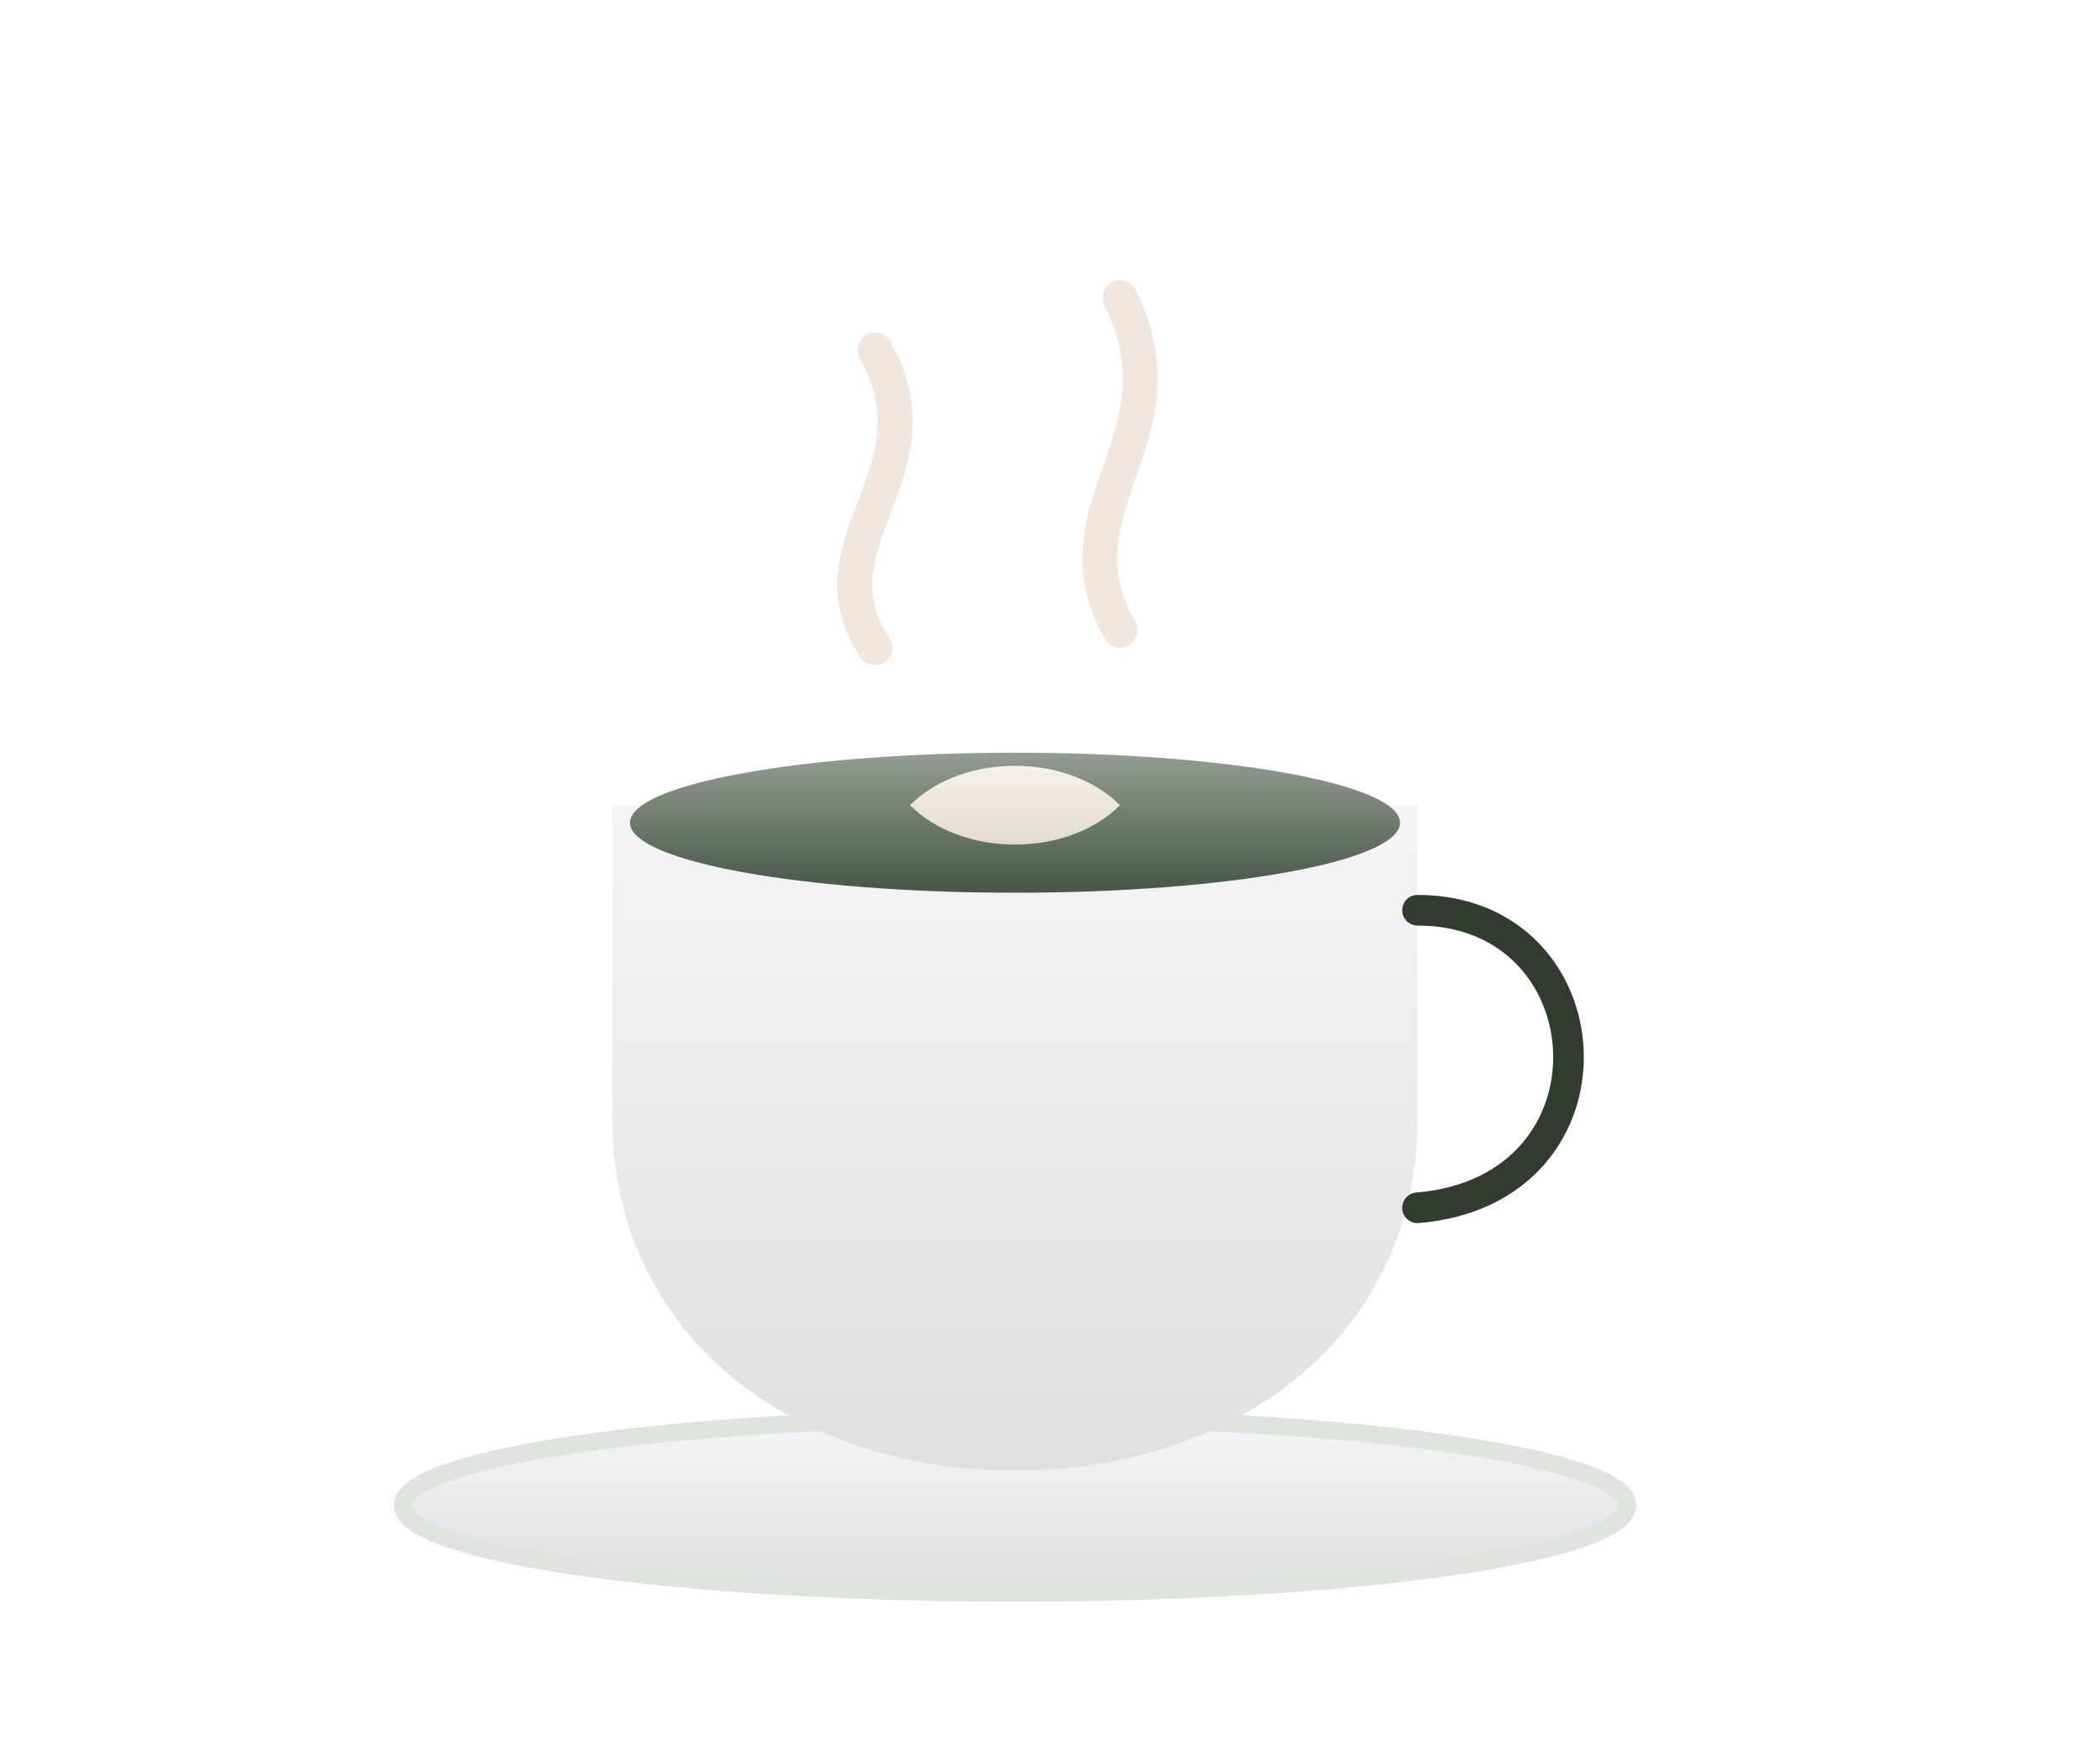
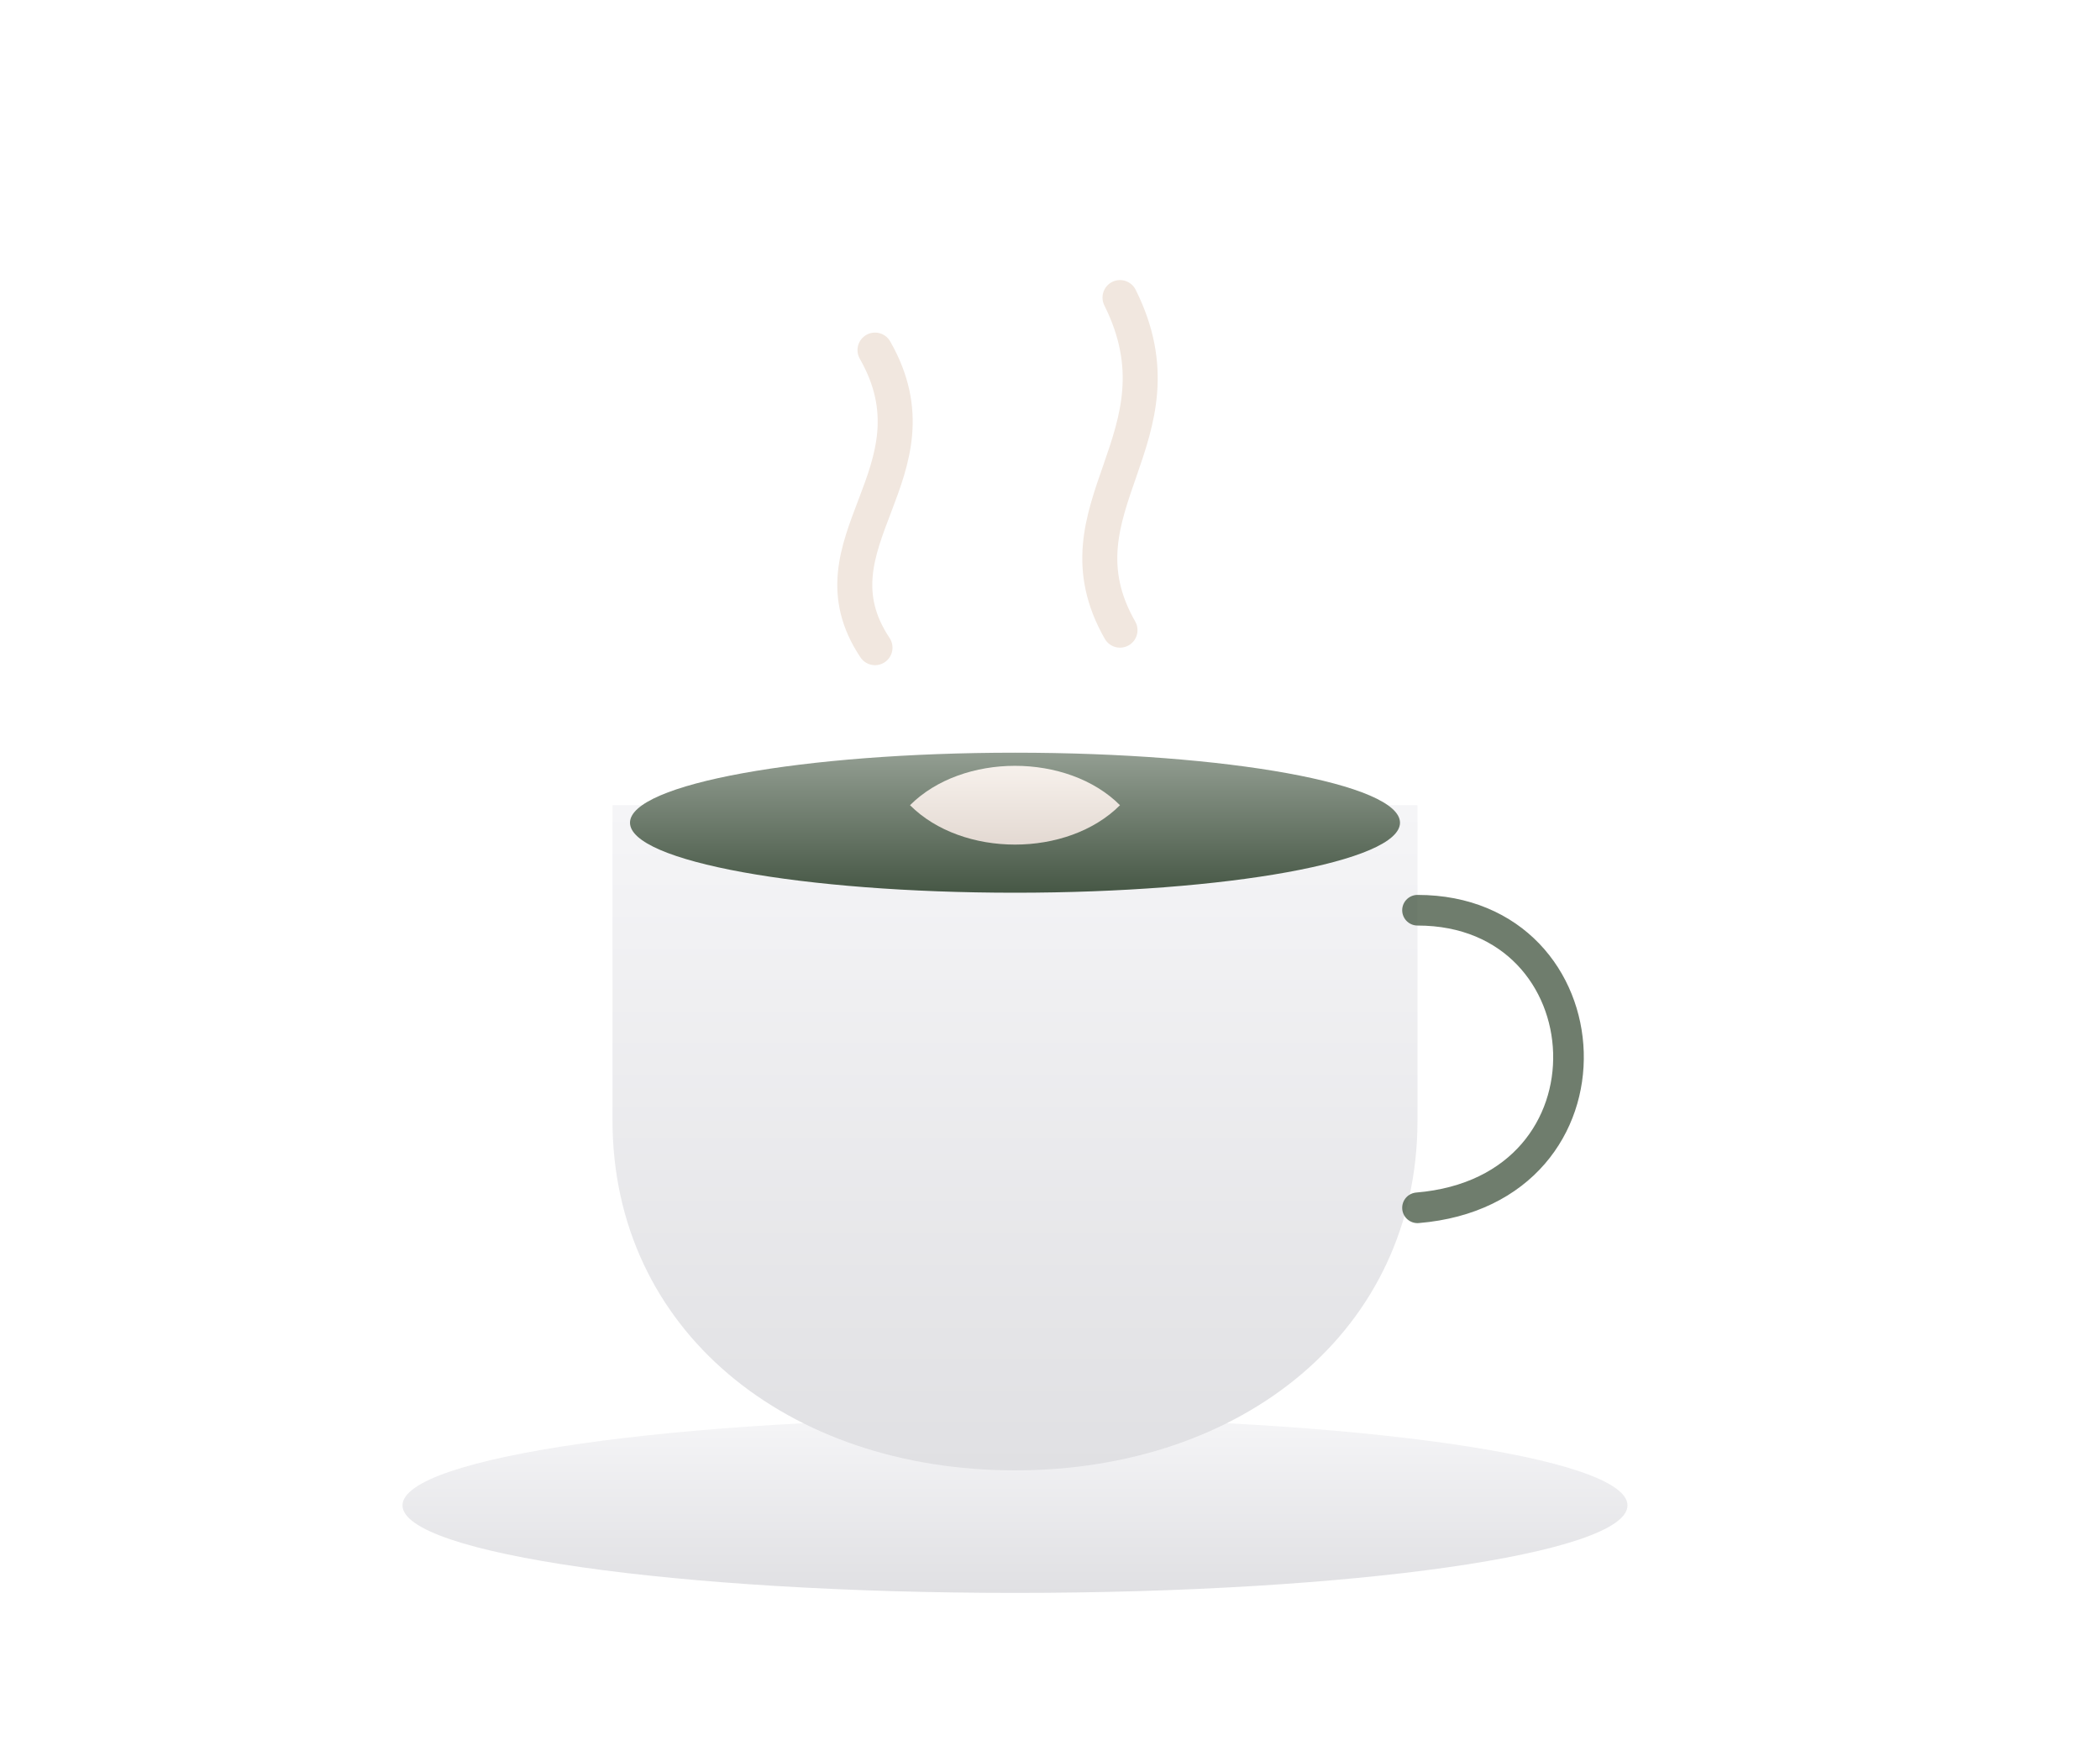
<svg xmlns="http://www.w3.org/2000/svg" viewBox="0 0 240 200" width="240" height="200">
  <defs>
    <linearGradient id="s8drinkcoffee1" x1="0" y1="0" x2="0" y2="1">
      <stop offset="0" stop-color="#f5f5f7" />
      <stop offset="1" stop-color="#e0e0e3" />
    </linearGradient>
    <linearGradient id="s8drinkcoffee2" x1="0" y1="0" x2="0" y2="1">
      <stop offset="0" stop-color="#f5f5f7" />
      <stop offset="1" stop-color="#e0e0e3" />
    </linearGradient>
    <linearGradient id="s8drinkcoffee3" x1="0" y1="0" x2="0" y2="1">
      <stop offset="0" stop-color="#939e92" />
      <stop offset="1" stop-color="#465745" />
    </linearGradient>
    <linearGradient id="s8drinkcoffee4" x1="0" y1="0" x2="0" y2="1">
      <stop offset="0" stop-color="#f7f1ec" />
      <stop offset="1" stop-color="#e3d9d2" />
    </linearGradient>
  </defs>
-   <ellipse cx="116" cy="172" rx="70" ry="10" fill="url(#s8drinkcoffee1)" stroke="#DFE4DE" stroke-width="2" />
+   <ellipse cx="116" cy="172" rx="70" ry="10" fill="url(#s8drinkcoffee1)" stroke="none" stroke-width="2" />
  <path d="M70 92 H162 V128 C162 152 142 168 116 168 C90 168 70 152 70 128Z" fill="url(#s8drinkcoffee2)" stroke="none" stroke-width="2.0" />
-   <path d="M162 104 C184 104 186 136 162 138" stroke="#313c2f" stroke-width="3.5" fill="none" stroke-linecap="round" />
+   <path d="M162 104 C184 104 186 136 162 138" stroke="#4b5d49" stroke-width="3.5" fill="none" stroke-linecap="round" stroke-opacity=".8" />
  <ellipse cx="116" cy="94" rx="44" ry="8" fill="url(#s8drinkcoffee3)" />
  <path d="M104 92 C110 86 122 86 128 92 C122 98 110 98 104 92Z" fill="url(#s8drinkcoffee4)" />
  <g stroke="#f1e7df" stroke-width="4" fill="none" stroke-linecap="round">
    <path d="M100 74 C92 62 108 54 100 40" />
    <path d="M128 72 C120 58 136 50 128 34" />
  </g>
</svg>
